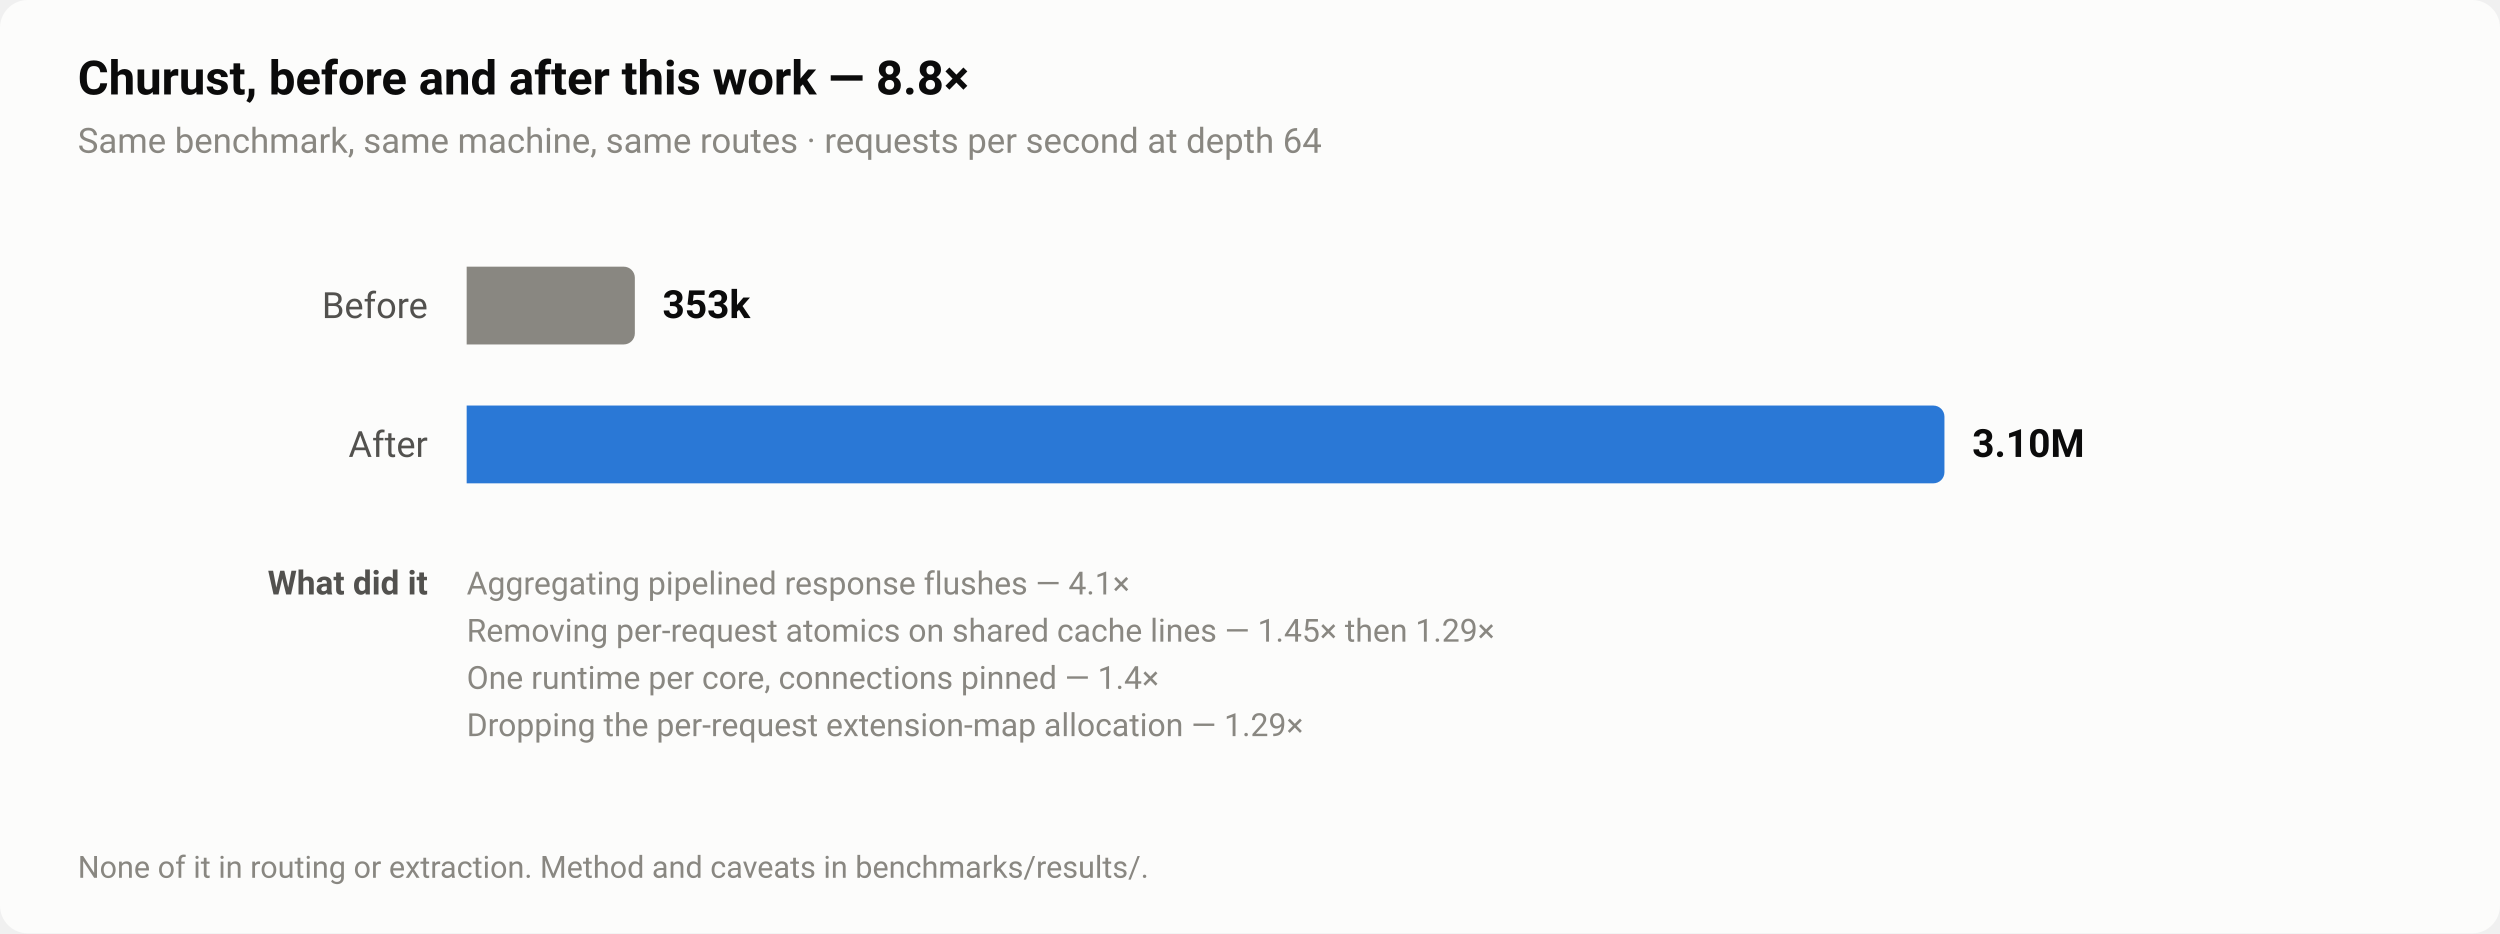
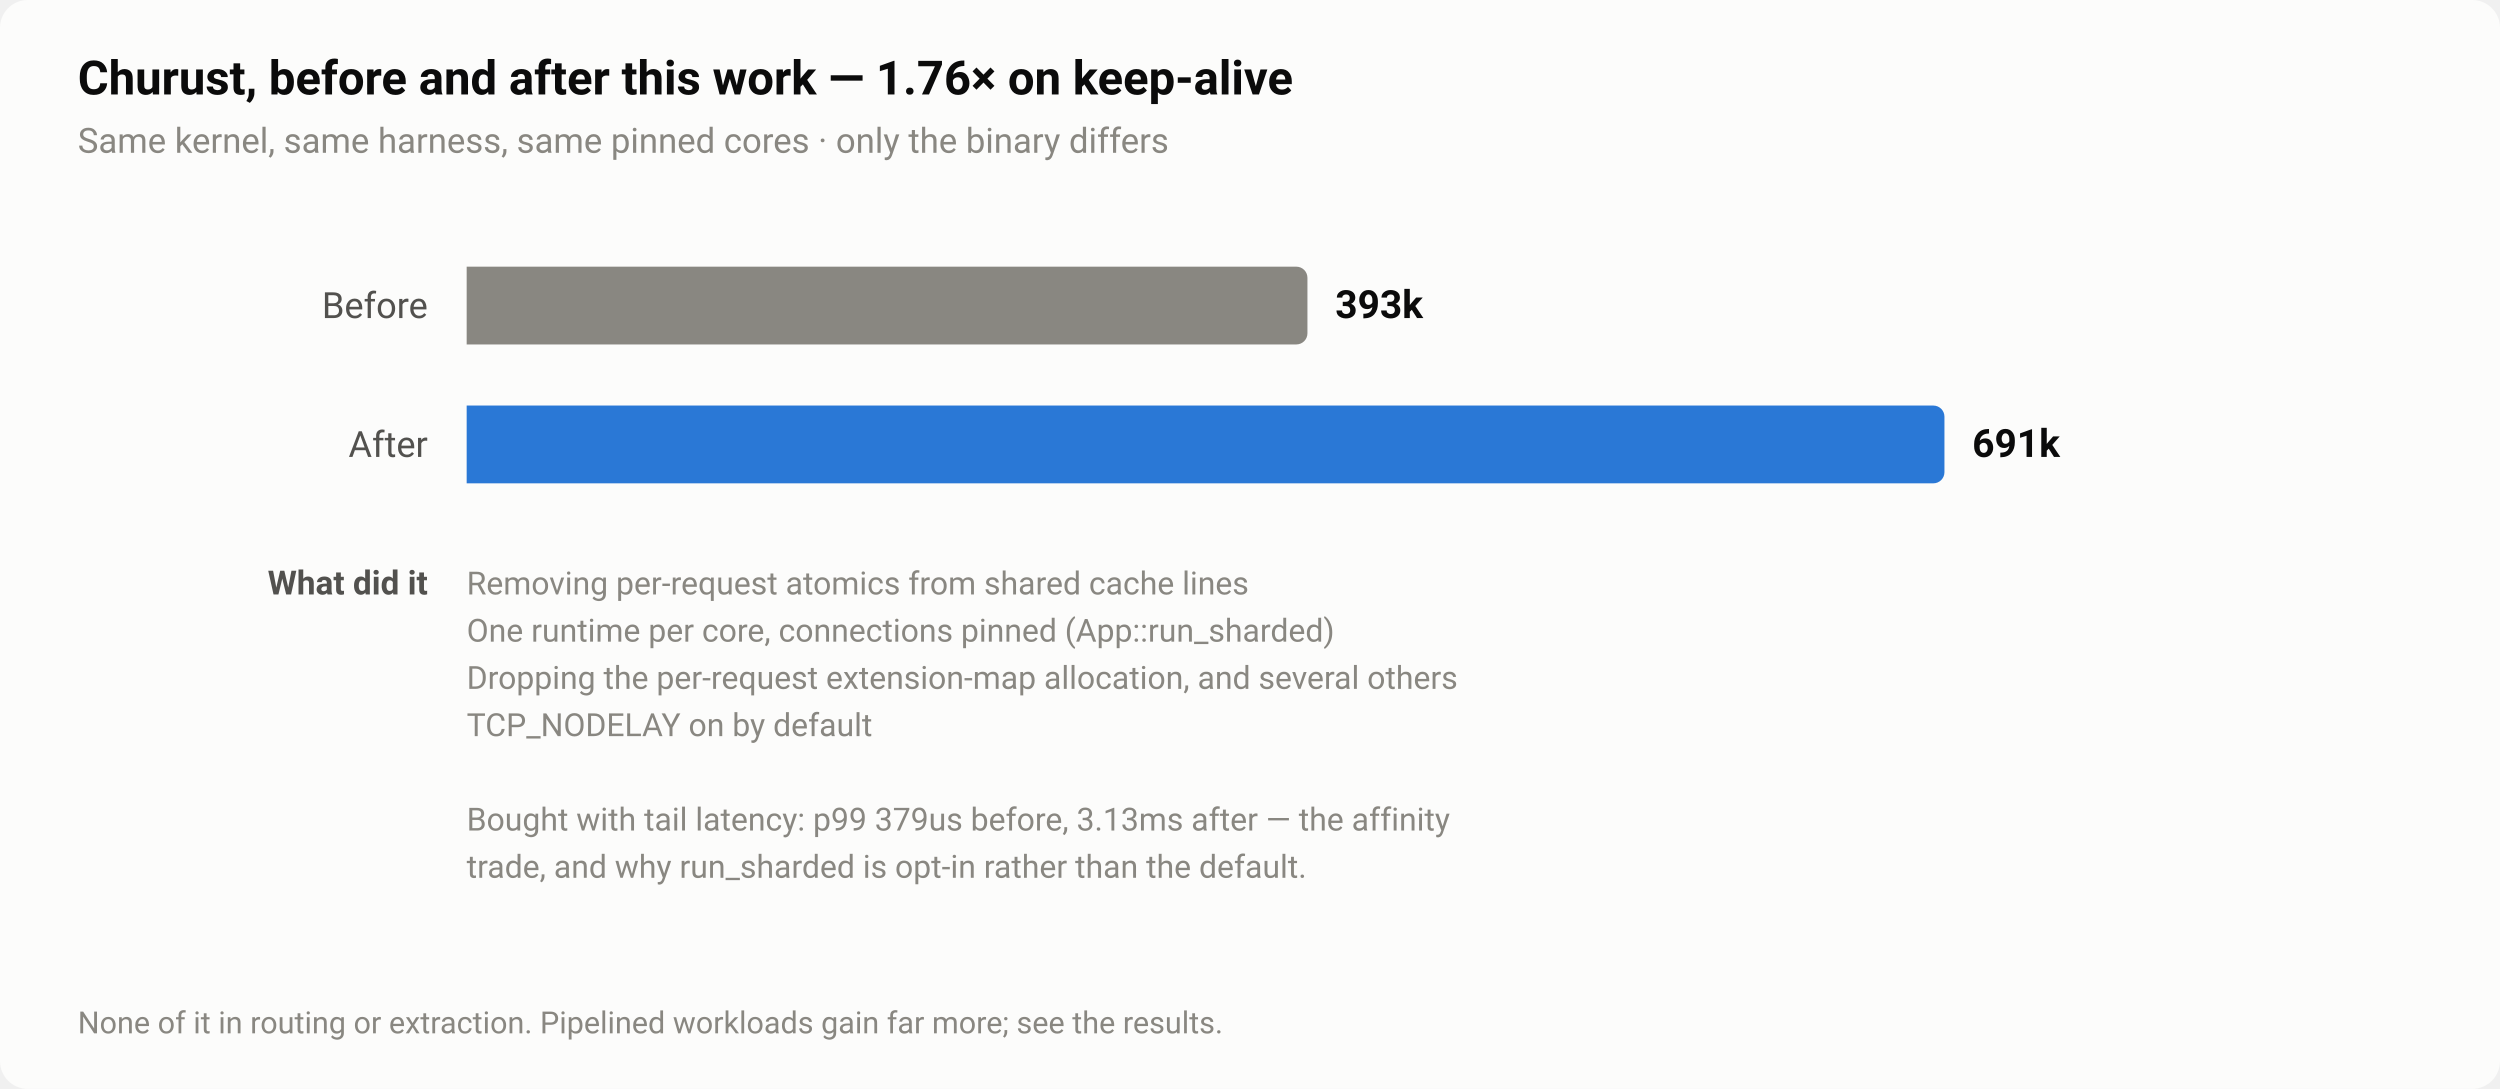
- <svg xmlns="http://www.w3.org/2000/svg" viewBox="0 0 900 336" width="900" height="336" role="img" aria-labelledby="ba-t ba-d">
+ <svg xmlns="http://www.w3.org/2000/svg" viewBox="0 0 900 392" width="900" height="392" role="img" aria-labelledby="ba-t ba-d">
  <style>
text{font-family:system-ui,-apple-system,"Segoe UI",Roboto,sans-serif;}
.s{fill:#fcfcfb}.ink{fill:#0b0b0b}.ink2{fill:#52514e}.mut{fill:#898781}.acc{fill:#2a78d6}.peer{fill:#898781}.s2{fill:#eb6834}.grid{stroke:#e1e0d9}.axis{stroke:#c3c2b7}.acc-s{stroke:#2a78d6}.s2-s{stroke:#eb6834}.ring{stroke:#fcfcfb}
@media (prefers-color-scheme:dark){.s{fill:#1a1a19}.ink{fill:#ffffff}.ink2{fill:#c3c2b7}.mut{fill:#898781}.acc{fill:#3987e5}.peer{fill:#898781}.s2{fill:#d95926}.grid{stroke:#2c2c2a}.axis{stroke:#383835}.acc-s{stroke:#3987e5}.s2-s{stroke:#d95926}.ring{stroke:#1a1a19}}
</style>
-   <rect class="s" width="900" height="336" rx="10" />
-   <text class="ink" x="28" y="34" font-size="17" font-weight="600">Churust, before and after this work — 8.8×</text>
-   <text class="mut" x="28" y="55" font-size="12.5">Same benchmark, same machine, same routes · requests per second at depth 64</text>
+   <rect class="s" width="900" height="392" rx="10" />
+   <text class="ink" x="28" y="34" font-size="17" font-weight="600">Churust, before and after this work — 1.76× on keep-alive</text>
+   <text class="mut" x="28" y="55" font-size="12.5">Same kernel, same harness, same pinned cores · only the binary differs</text>
  <text class="ink2" x="154" y="114.5" font-size="13" text-anchor="end">Before</text>
-   <path class="peer" d="M168,96 H224.546 A4,4 0 0 1 228.546,100 V120 A4,4 0 0 1 224.546,124 H168 Z" />
-   <text class="ink" x="238.5" y="114.5" font-size="14" font-weight="600">353k</text>
+   <path class="peer" d="M168,96 H466.677 A4,4 0 0 1 470.677,100 V120 A4,4 0 0 1 466.677,124 H168 Z" />
+   <text class="ink" x="480.7" y="114.5" font-size="14" font-weight="600">393k</text>
  <text class="ink2" x="154" y="164.5" font-size="13" text-anchor="end">After</text>
  <path class="acc" d="M168,146 H696.0 A4,4 0 0 1 700.0,150 V170 A4,4 0 0 1 696.0,174 H168 Z" />
-   <text class="ink" x="710.0" y="164.5" font-size="14" font-weight="600">3.10M</text>
+   <text class="ink" x="710.0" y="164.5" font-size="14" font-weight="600">691k</text>
  <text class="ink2" x="154" y="214" font-size="12" font-weight="600" text-anchor="end">What did it</text>
-   <text class="mut" x="168" y="214" font-size="11.5">Aggregating pipelined response flushes — 4.1×</text>
-   <text class="mut" x="168" y="231" font-size="11.5">Removing per-request atomics on shared cache lines — 1.45× then 1.29×</text>
-   <text class="mut" x="168" y="248" font-size="11.5">One runtime per core, connections pinned — 1.4×</text>
-   <text class="mut" x="168" y="265" font-size="11.5">Dropping the per-request extension-map allocation — 1.29×</text>
-   <text class="mut" x="28" y="316" font-size="11">None of it in routing or extraction. Method and caveats in benchmarks/results/.</text>
+   <text class="mut" x="168" y="214" font-size="11.5">Removing per-request atomics from shared cache lines</text>
+   <text class="mut" x="168" y="231" font-size="11.5">One runtime per core, connections pinned (App::run_sharded)</text>
+   <text class="mut" x="168" y="248" font-size="11.5">Dropping the per-request extension-map allocation, and several others</text>
+   <text class="mut" x="168" y="265" font-size="11.5">TCP_NODELAY on by default</text>
+   <text class="mut" x="168" y="282" font-size="11.5" />
+   <text class="mut" x="168" y="299" font-size="11.5">Bought with tail latency: p99 379us before, 3.13ms after — the affinity</text>
+   <text class="mut" x="168" y="316" font-size="11.5">trade, and why run_sharded is opt-in rather than the default.</text>
+   <text class="mut" x="28" y="372" font-size="11">None of it in routing or extraction. Pipelined workloads gain far more; see the results.</text>
</svg>
